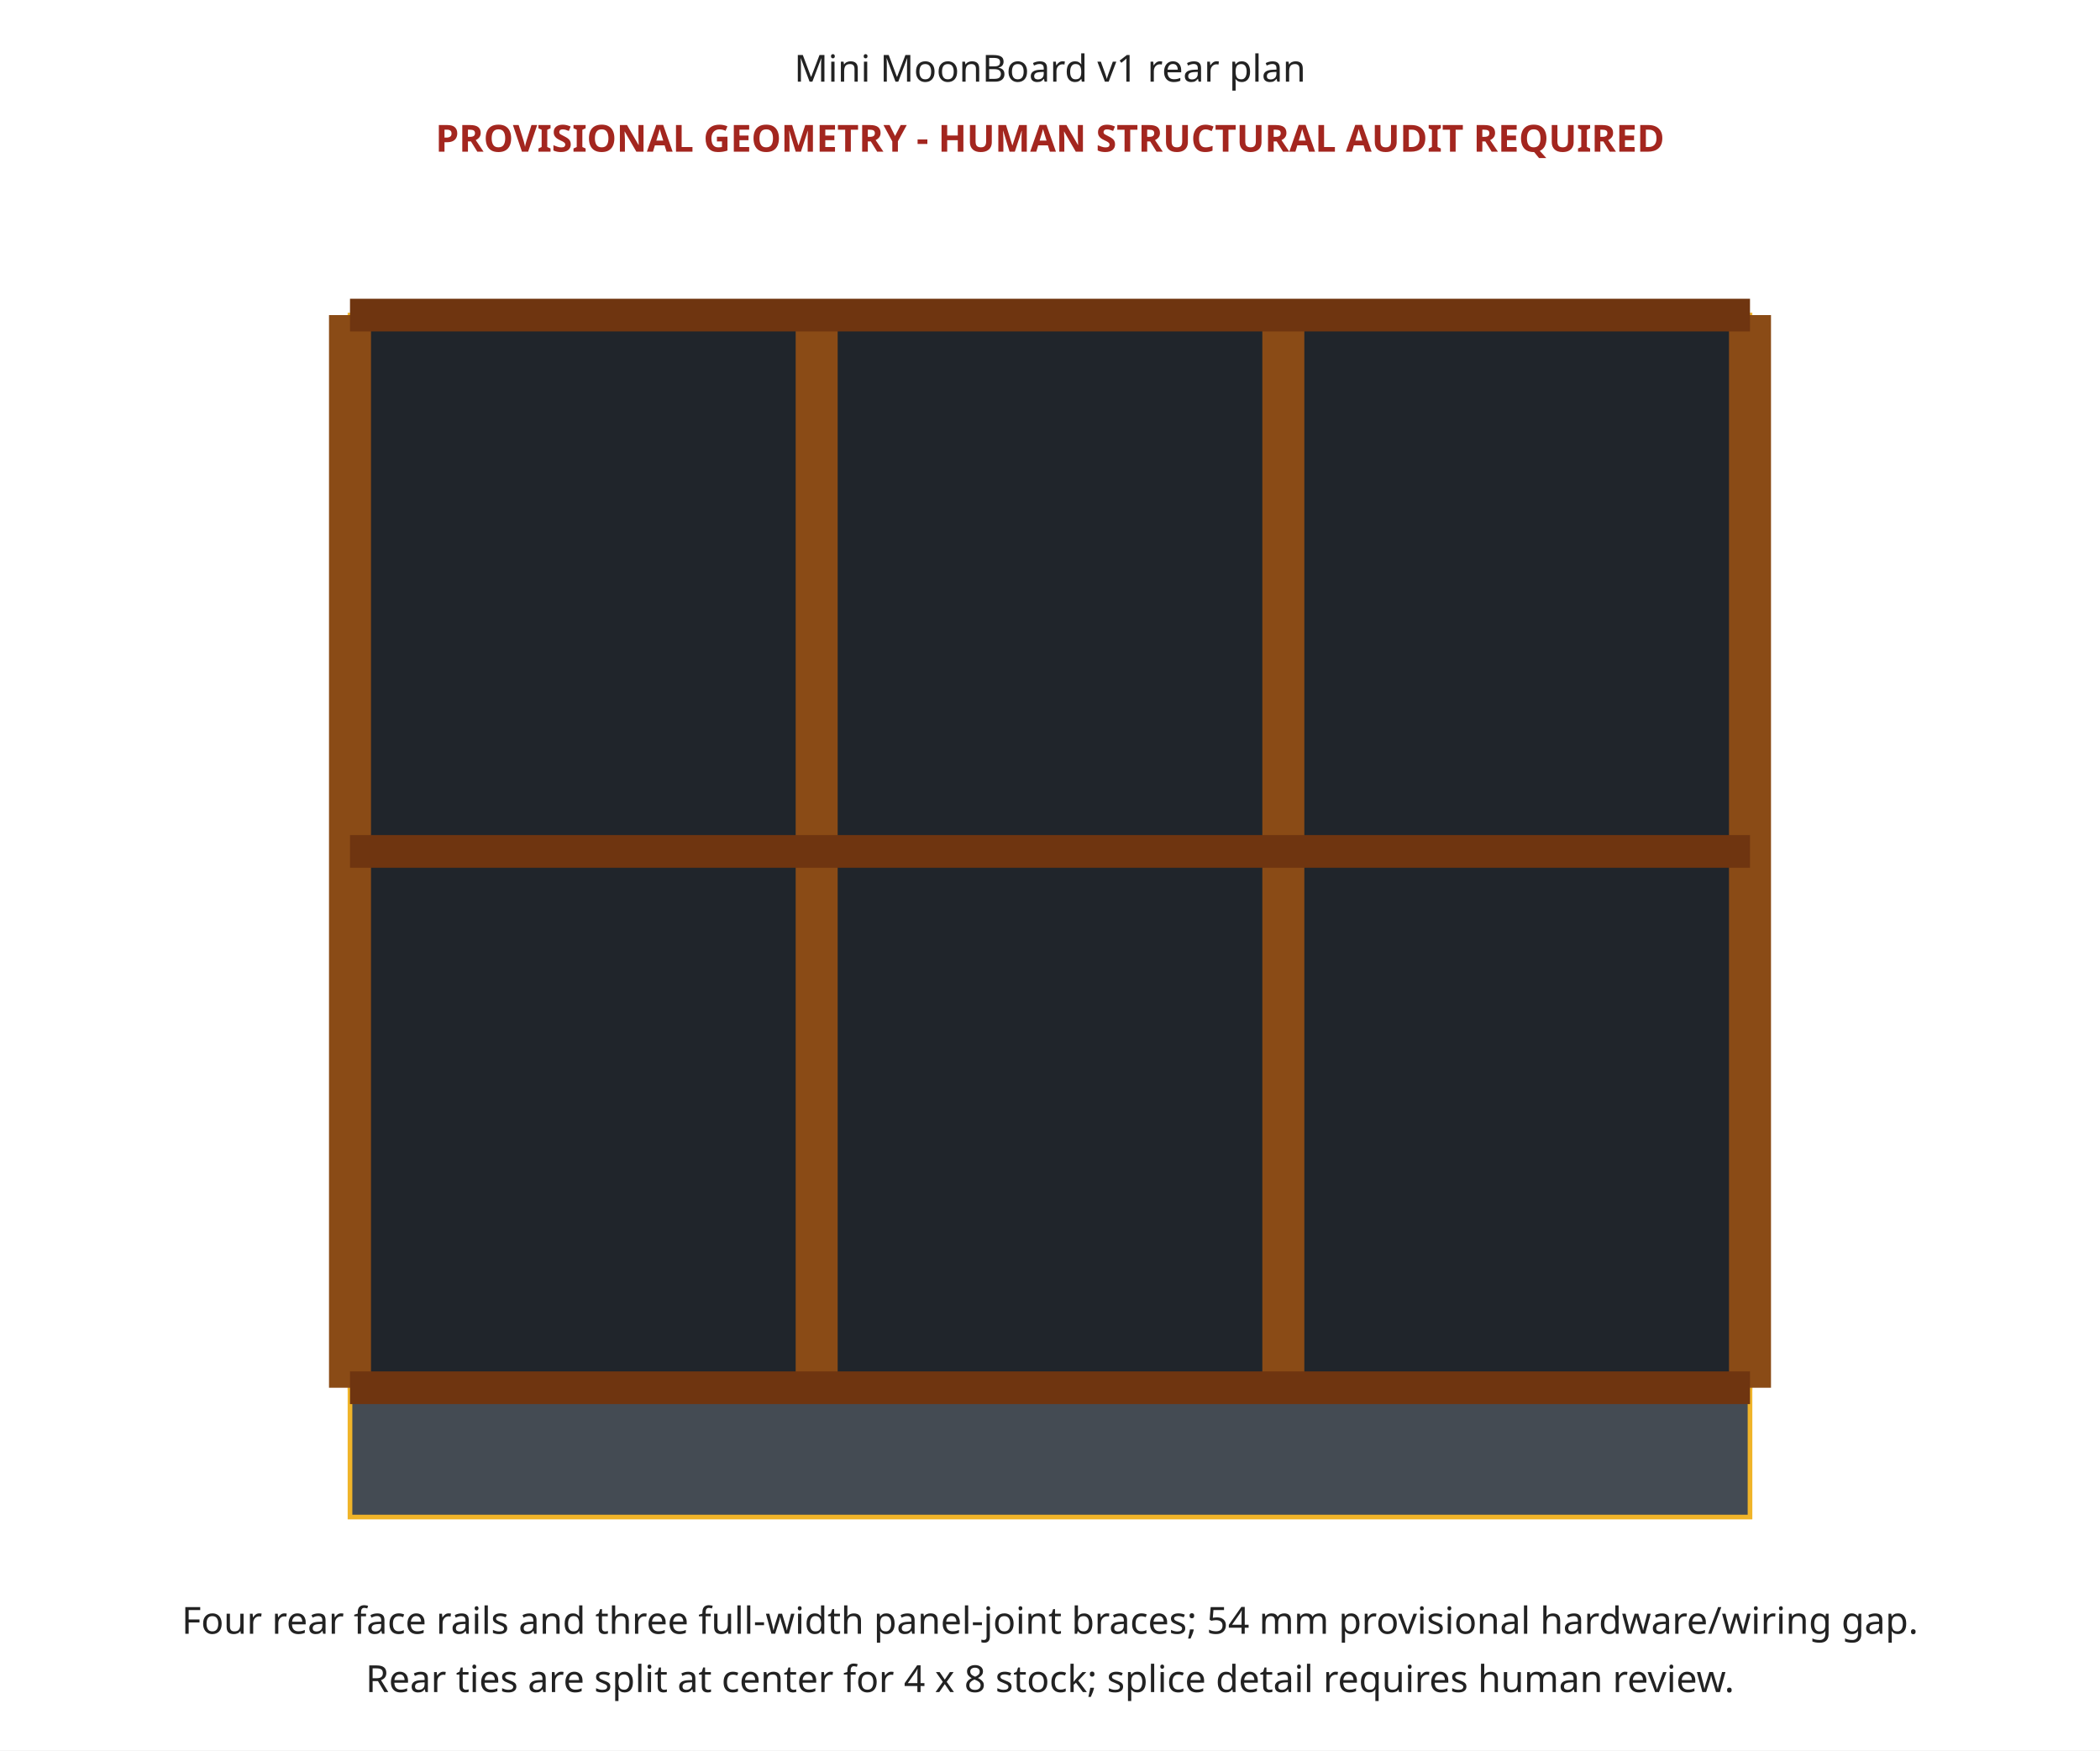
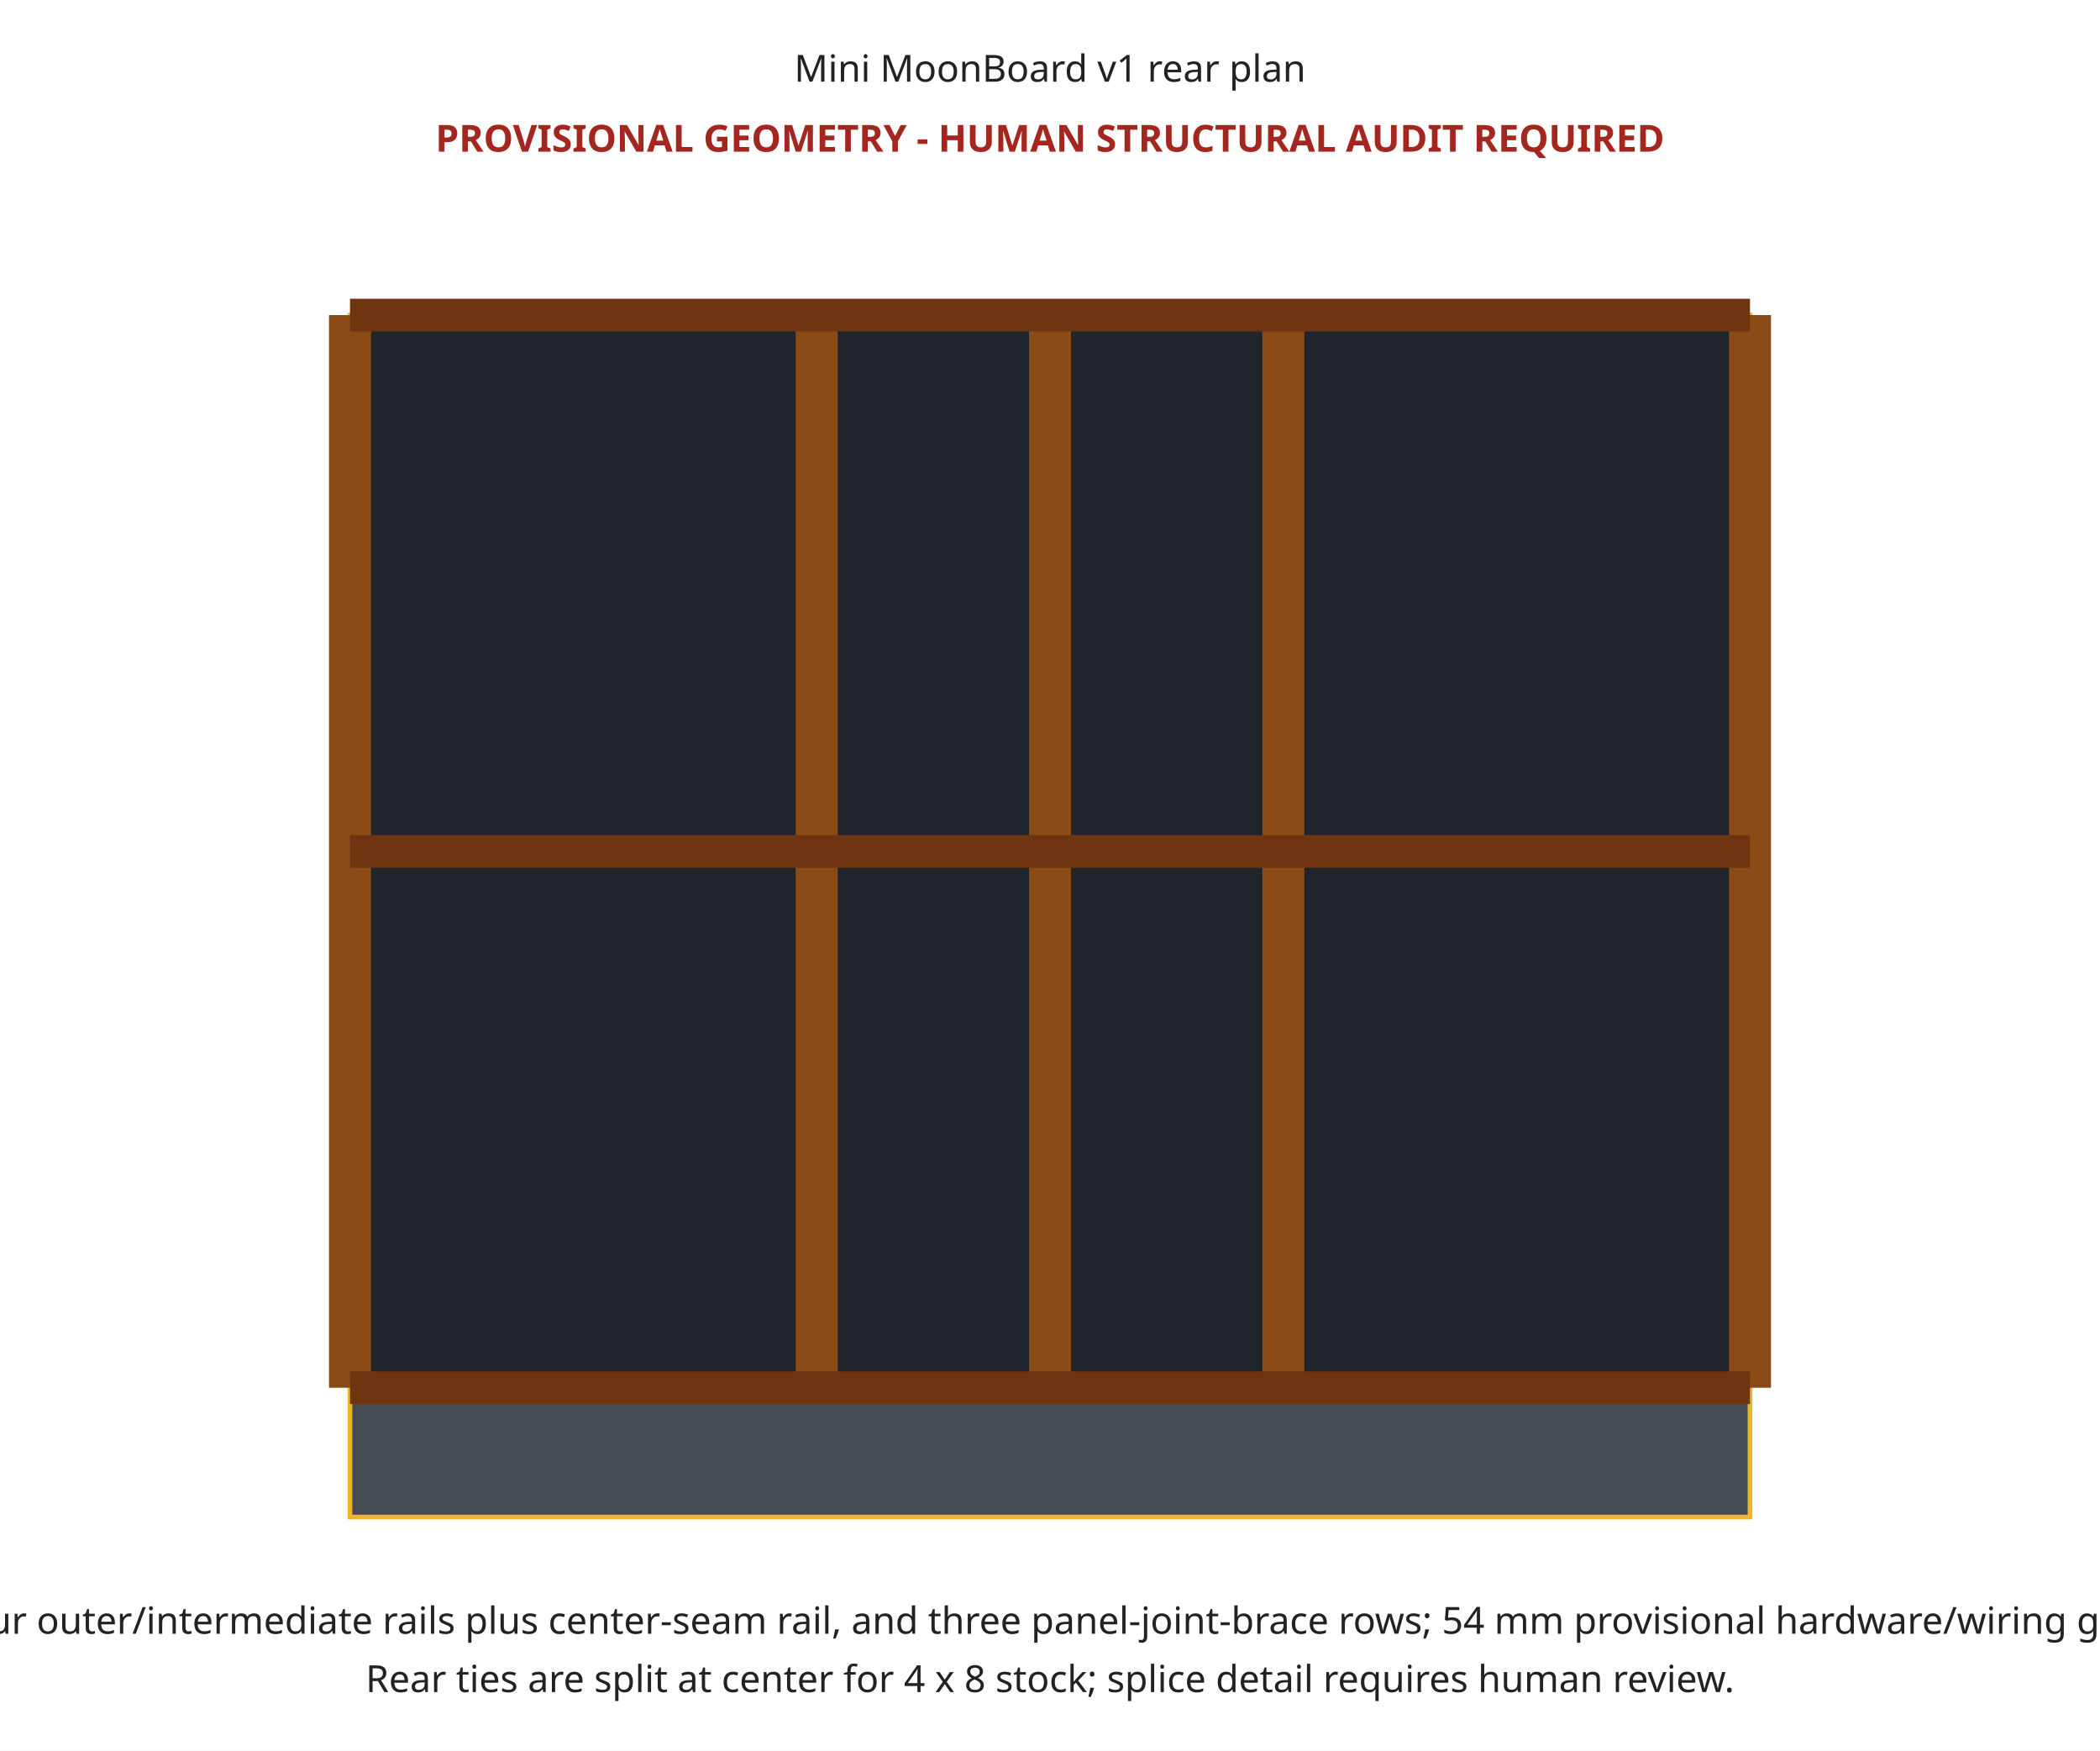
<svg xmlns="http://www.w3.org/2000/svg" width="900" height="750" viewBox="0 0 900 750" data-units="mm">
  <defs>
    <marker id="arrow" markerWidth="8" markerHeight="8" refX="4" refY="4" orient="auto-start-reverse">
      <path d="M 0 0 L 8 4 L 0 8 z" fill="#333" />
    </marker>
  </defs>
  <style>
    .panel { fill: #20252b; stroke: #f0b429; stroke-width: 2; }
    .kicker { fill: #444b53; stroke: #f0b429; stroke-width: 2; }
    .seam { stroke: #aaa; stroke-width: 1.5; }
    .dim { stroke: #333; stroke-width: 1.5; marker-start: url(#arrow); marker-end: url(#arrow); }
    .rail { stroke: #8a4b16; stroke-width: 18; }
    .brace { stroke: #6f3510; stroke-width: 14; }
    .guide { stroke: #777; stroke-width: 1; stroke-dasharray: 5 5; }
    text { fill: #222; font: 16px sans-serif; }
    .on-dark { fill: white; }
    .warning { fill: #a3261f; font-weight: bold; }
  </style>
  <rect width="900" height="750" fill="white" />
  <text x="450" y="35" text-anchor="middle" font-size="24">Mini MoonBoard v1 rear plan</text>
  <text class="warning" x="450" y="65" text-anchor="middle">PROVISIONAL GEOMETRY - HUMAN STRUCTURAL AUDIT REQUIRED</text>
  <rect class="kicker" x="150.0" y="594.6" width="600.0" height="55.4" />
  <rect class="panel" x="150.0" y="135.0" width="600.0" height="459.6" />
  <line class="rail" x1="150.0" y1="135.0" x2="150.0" y2="594.6" />
  <line class="rail" x1="350.0" y1="135.0" x2="350.0" y2="594.6" />
+   <line class="rail" x1="450.0" y1="135.0" x2="450.0" y2="594.6" />
  <line class="rail" x1="550.0" y1="135.0" x2="550.0" y2="594.6" />
  <line class="rail" x1="750.0" y1="135.0" x2="750.0" y2="594.6" />
  <line class="brace" x1="150.0" y1="594.6" x2="750.0" y2="594.6" />
  <line class="brace" x1="150.0" y1="364.8" x2="750.0" y2="364.8" />
  <line class="brace" x1="150.0" y1="135.0" x2="750.0" y2="135.0" />
-   <text x="450" y="700" text-anchor="middle">Four rear face rails and three full-width panel-joint braces; 54 mm provisional hardware/wiring gap.</text>
+   <text x="450" y="700" text-anchor="middle">Four outer/intermediate rails plus center-seam rail, and three panel-joint-brace rows; 54 mm provisional hardware/wiring gap.</text>
  <text x="450" y="725" text-anchor="middle">Rear ties are split at center for 4 x 8 stock; splice detail requires human review.</text>
</svg>
